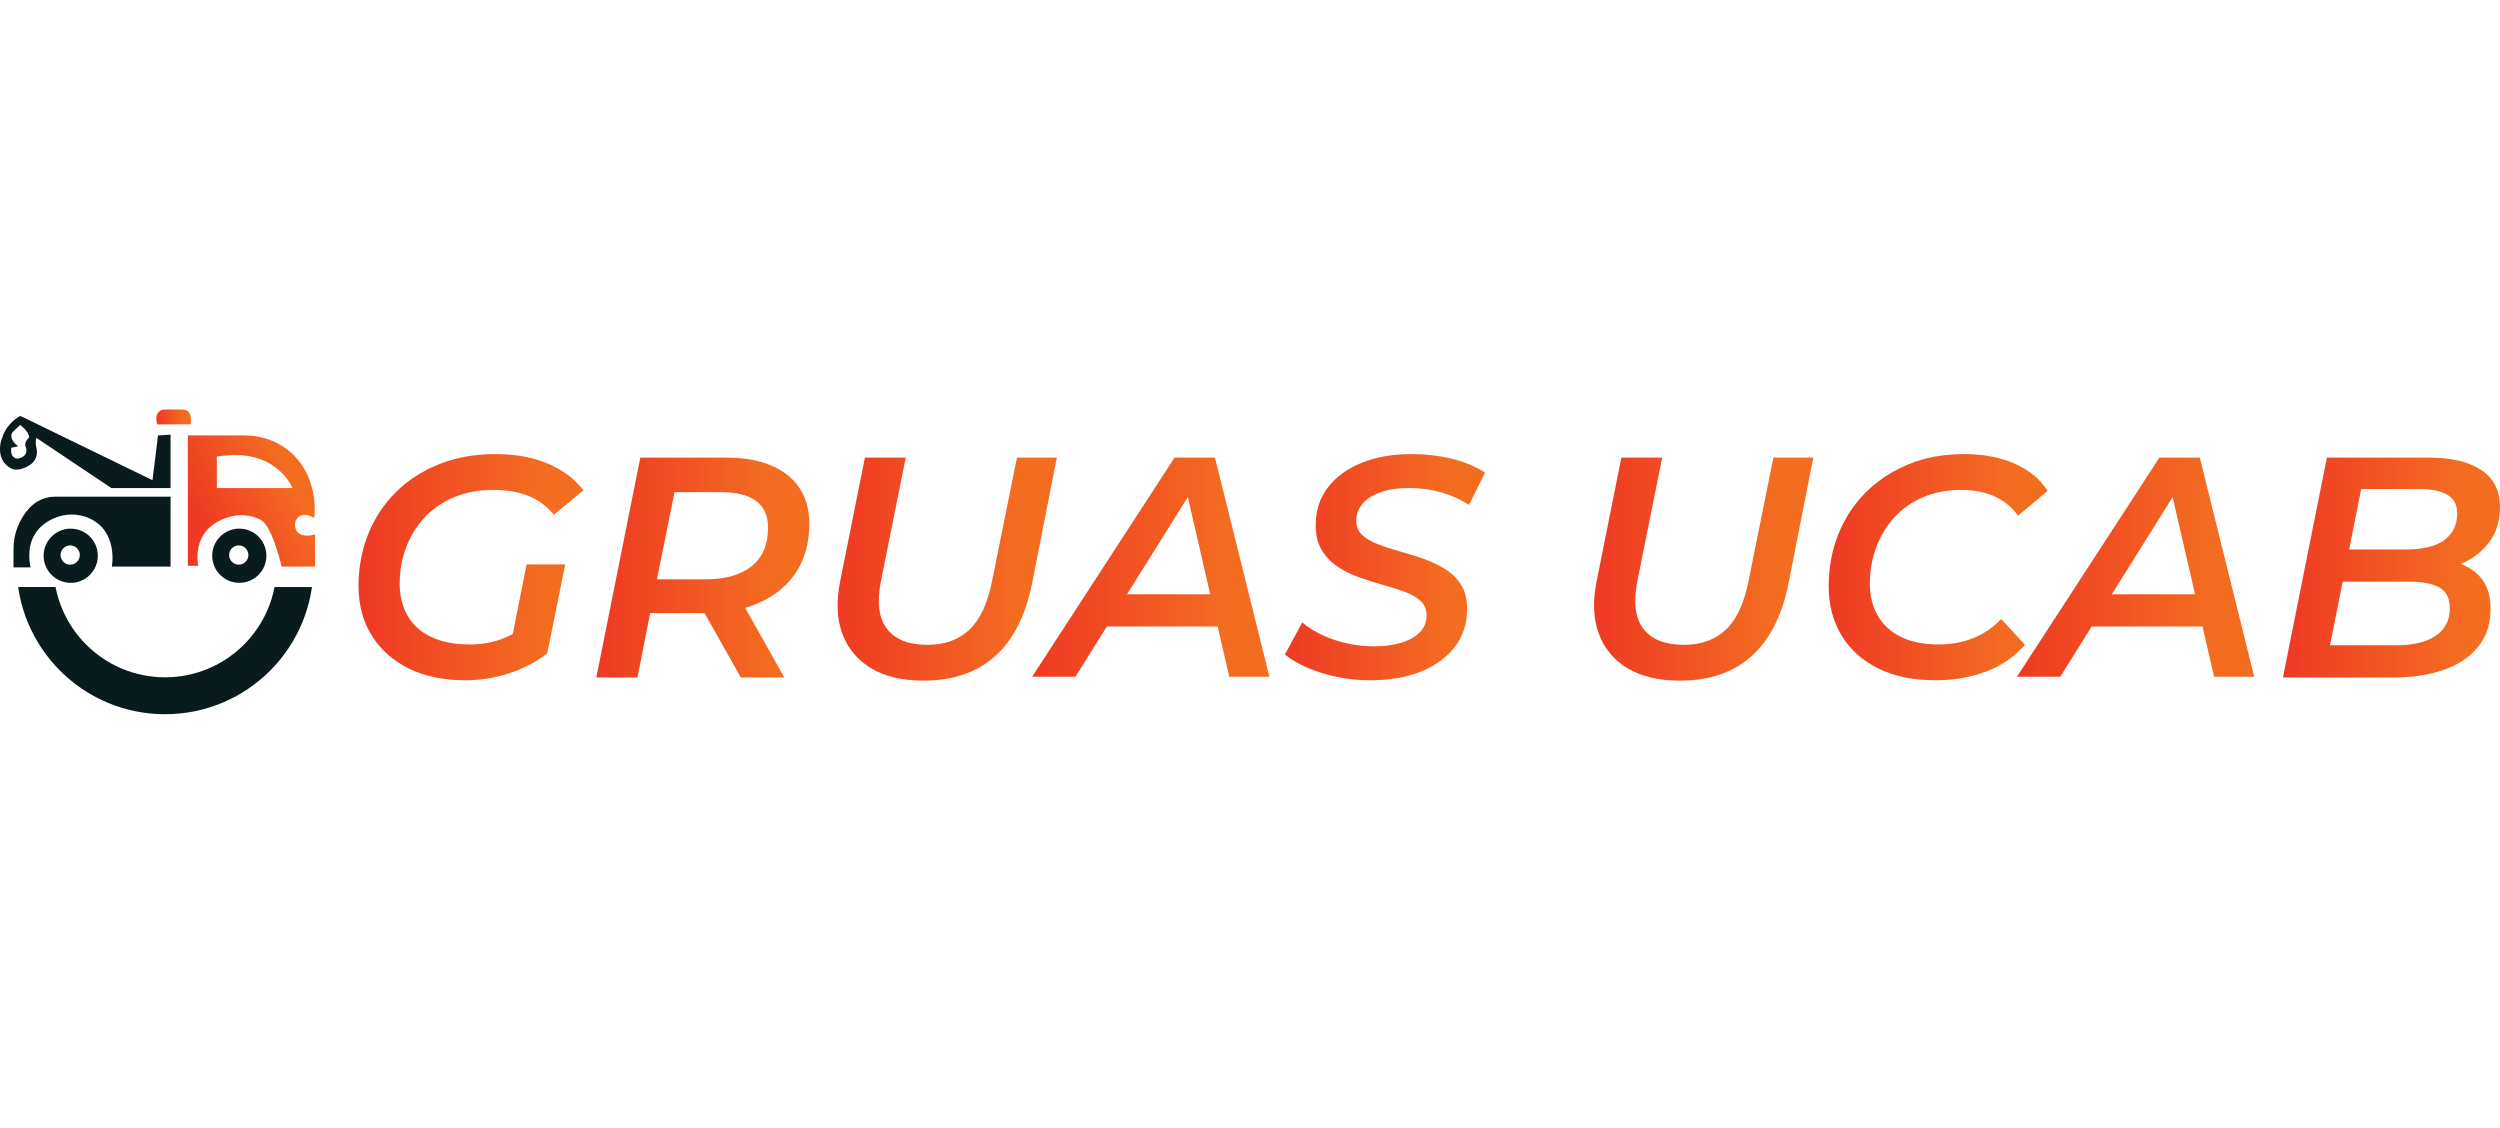
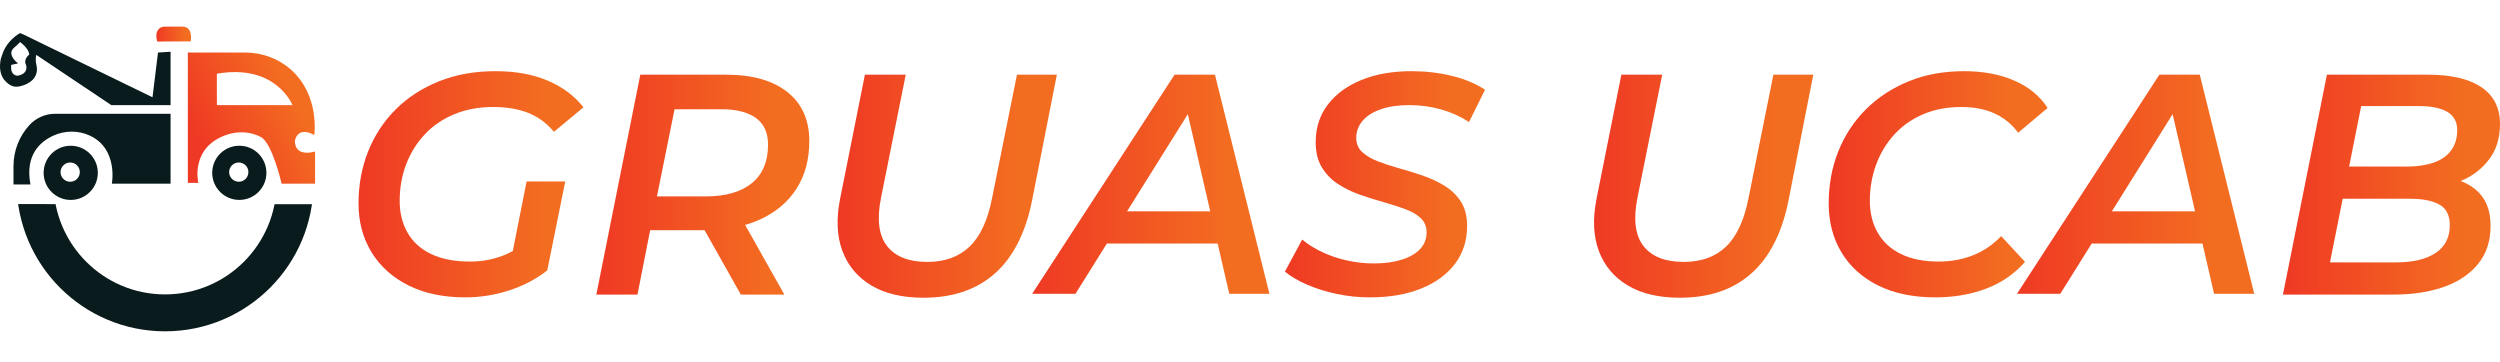
- <svg xmlns="http://www.w3.org/2000/svg" xmlns:xlink="http://www.w3.org/1999/xlink" width="235" height="106" id="Layer_2" data-name="Layer 2" viewBox="0 0 3183.29 393">
+ <svg xmlns="http://www.w3.org/2000/svg" xmlns:xlink="http://www.w3.org/1999/xlink" width="228" height="33" id="Layer_2" data-name="Layer 2" viewBox="0 0 3183.29 393">
  <defs>
    <style>
      .cls-1 {
        fill: url(#linear-gradient-2);
      }

      .cls-2 {
        fill: url(#linear-gradient-10);
      }

      .cls-3, .cls-4 {
        fill: none;
      }

      .cls-5 {
        fill: url(#linear-gradient-4);
      }

      .cls-6 {
        fill: url(#linear-gradient-3);
      }

      .cls-7 {
        fill: url(#linear-gradient-5);
      }

      .cls-8 {
        fill: url(#linear-gradient-8);
      }

      .cls-9 {
        fill: url(#linear-gradient-7);
      }

      .cls-10 {
        fill: url(#linear-gradient-9);
      }

      .cls-11 {
        fill: url(#linear-gradient-11);
      }

      .cls-12 {
        fill: url(#linear-gradient-6);
      }

      .cls-4 {
        stroke: #0a1b1d;
        stroke-miterlimit: 10;
        stroke-width: 47px;
      }

      .cls-13 {
        fill: url(#linear-gradient);
      }

      .cls-14 {
        fill: #0a1b1d;
      }

      .cls-15 {
        clip-path: url(#clippath);
      }
    </style>
    <linearGradient id="linear-gradient" x1="199.07" y1="9.5" x2="243.23" y2="9.5" gradientUnits="userSpaceOnUse">
      <stop offset="0" stop-color="#ef3924" />
      <stop offset=".83" stop-color="#f36d21" />
    </linearGradient>
    <linearGradient id="linear-gradient-2" x1="255.96" y1="148.93" x2="400.22" y2="76.07" xlink:href="#linear-gradient" />
    <clipPath id="clippath">
      <polygon class="cls-3" points="430.14 393 17.18 393 17.92 226 401.4 226.12 430.14 393" />
    </clipPath>
    <linearGradient id="linear-gradient-3" x1="456.52" y1="200.77" x2="742.92" y2="200.77" gradientUnits="userSpaceOnUse">
      <stop offset="0" stop-color="#ef3924" />
      <stop offset=".83" stop-color="#f36d21" />
    </linearGradient>
    <linearGradient id="linear-gradient-4" x1="759.31" y1="201.23" x2="1030.51" y2="201.23" xlink:href="#linear-gradient-3" />
    <linearGradient id="linear-gradient-5" x1="1066.53" y1="203.23" x2="1345.71" y2="203.23" xlink:href="#linear-gradient-3" />
    <linearGradient id="linear-gradient-6" x1="1314.25" y1="200.73" x2="1616.36" y2="200.73" xlink:href="#linear-gradient-3" />
    <linearGradient id="linear-gradient-7" x1="1636.1" x2="1890.9" xlink:href="#linear-gradient-3" />
    <linearGradient id="linear-gradient-8" x1="2029.72" y1="203.23" x2="2308.9" y2="203.23" xlink:href="#linear-gradient-3" />
    <linearGradient id="linear-gradient-9" x1="2328.5" x2="2607.3" xlink:href="#linear-gradient-3" />
    <linearGradient id="linear-gradient-10" x1="2568.23" y1="200.73" x2="2870.35" y2="200.73" xlink:href="#linear-gradient-3" />
    <linearGradient id="linear-gradient-11" x1="2906.89" y1="201.23" x2="3183.29" y2="201.23" xlink:href="#linear-gradient-3" />
  </defs>
  <g id="Layer_1-2" data-name="Layer 1">
    <g>
      <path class="cls-13" d="M200.22,19l42.63-.15S246.35-.04,232.26,0l-23.01.05c-2.91,0-5.73,1.24-7.55,3.51-2.21,2.76-3.84,7.5-1.48,15.44Z" />
      <path class="cls-14" d="M201.18,33l-7,57h0S29.66,9.94,29.66,9.94h0s-4.06-1.7-4.06-1.7h0C16.15,13.36,7.11,23.48,3.56,33.62c-.85,2.44-2.51,7.38-2.51,7.38h0c-4.29,20.74,5.59,29.91,12.38,33.66,3.24,1.79,7.03,2.32,10.66,1.61,8.4-1.65,13.89-4.96,17.47-8.5,4.89-4.84,6.54-11.99,4.87-18.66-1.93-7.7-.24-13.11-.24-13.11,0,0,0,0,0,0l95.57,64s0,0,0,0h75.42s0-.21,0-.21V32h.41s-16,1-16,1c0,0-.41,0-.41,0ZM25.68,19.67s11.41,8.33,11.5,16.04c0,0,0,0,0,0,0,0-7.71,5.81-4.15,12.67h0s4.4,11.3-10.28,14.12h0s-6.69.43-8.26-6.99c-.26-1.24-.41-2.53-.31-3.8v-2.92s0,0,0,0l8.99-2.01s0,0,0,0c0,0-6.75-4.26-8.47-10.92-.76-2.93-.27-5.42,2.28-8.06" />
      <path class="cls-14" d="M217.18,111v89h-74.76s8.5-44.58-28.45-61.39c-14.6-6.64-31.48-6.42-46.08.24-16.87,7.69-36.19,24.76-29.13,62.16h-21.57v-23.53c0-19.24,7.2-37.78,20.17-51.98l.07-.07c8.4-9.19,20.27-14.42,32.72-14.42h147.04Z" />
      <path class="cls-14" d="M90.05,151.71c-19.05,0-34.5,15.45-34.5,34.5s15.45,34.5,34.5,34.5,34.5-15.45,34.5-34.5-15.45-34.5-34.5-34.5ZM89.36,197.57c-6.77,0-12.26-5.49-12.26-12.26s5.49-12.26,12.26-12.26,12.26,5.49,12.26,12.26-5.49,12.26-12.26,12.26Z" />
      <path class="cls-14" d="M304.72,151.69c-19.05,0-34.5,15.45-34.5,34.5s15.45,34.5,34.5,34.5,34.5-15.45,34.5-34.5-15.45-34.5-34.5-34.5ZM304.03,197.54c-6.77,0-12.26-5.49-12.26-12.26s5.49-12.26,12.26-12.26,12.26,5.49,12.26,12.26-5.49,12.26-12.26,12.26Z" />
      <path class="cls-1" d="M375.44,146.01s2.14-20.1,24.73-8c0,0,7.46-50.24-29.84-83.31-16.04-14.22-36.95-21.7-58.39-21.7h-72.76v166h13.41c0,.79-11.45-45.43,36.63-61.45,14.22-4.74,29.84-3.95,43.06,3.12,14.5,7.76,26.31,59.33,26.31,59.33h42.59v-40.99s-25.05,8.27-25.73-13ZM276.18,100l-.07-40.01c75.62-13.12,96.28,40.01,96.28,40.01h-96.21Z" />
      <g class="cls-15">
        <circle class="cls-4" cx="210.18" cy="199" r="165.5" />
      </g>
    </g>
    <g>
      <path class="cls-6" d="M592.52,344.77c-28,0-52.14-5.06-72.4-15.2-20.27-10.13-35.94-24.2-47-42.2-11.07-18-16.6-38.73-16.6-62.2s4.06-45.8,12.2-66.2c8.13-20.4,19.8-38.2,35-53.4,15.2-15.2,33.53-27.13,55-35.8,21.46-8.66,45.4-13,71.8-13s47.86,4,66.8,12c18.93,8,34.13,19.34,45.6,34l-37.6,31.2c-9.34-11.2-20.34-19.26-33-24.2-12.67-4.93-27.4-7.4-44.2-7.4-18.14,0-34.54,3-49.2,9-14.67,6-27.2,14.47-37.6,25.4-10.4,10.94-18.4,23.67-24,38.2-5.6,14.54-8.4,30.2-8.4,47,0,15.2,3.33,28.67,10,40.4,6.66,11.74,16.66,20.8,30,27.2,13.33,6.4,29.86,9.6,49.6,9.6,14.66,0,28.46-2.46,41.4-7.4,12.93-4.93,25.13-12.33,36.6-22.2l20.4,40.8c-13.87,10.94-29.94,19.4-48.2,25.4-18.27,6-37,9-56.2,9ZM649.72,302.03l20.8-104.8h49.2l-22.8,112.8-47.2-8Z" />
      <path class="cls-5" d="M759.31,341.23l56-280h108.8c33.86,0,60.06,7.4,78.6,22.2,18.53,14.8,27.8,35.54,27.8,62.2,0,23.47-5.4,43.67-16.2,60.6-10.8,16.94-26.2,30-46.2,39.2-20,9.2-43.74,13.8-71.2,13.8h-91.2l26.8-23.6-20.8,105.6h-52.4ZM831.43,241.38l-17.57-25.16h84.65c25.29,0,44.85-5.59,58.69-16.77,13.84-11.18,20.76-27.55,20.76-49.11,0-15.17-5.13-26.48-15.37-33.94-10.25-7.45-24.95-11.18-44.12-11.18h-81.45l27.15-25.95-32.74,162.11ZM943.32,341.23l-57.43-102h55.42l57.42,102h-55.42Z" />
      <path class="cls-7" d="M1175.71,345.23c-26.67,0-48.74-5.2-66.2-15.6-17.47-10.4-29.74-25-36.8-43.8-7.07-18.8-8.07-41-3-66.6l31.6-158h52l-31.6,157.2c-5.34,27.2-2.74,47.54,7.8,61,10.53,13.47,27.66,20.2,51.4,20.2,22.13,0,40-6.46,53.6-19.4,13.6-12.93,23.2-33.66,28.8-62.2l31.6-156.8h50.8l-31.6,160.4c-8.27,41.07-24,71.94-47.2,92.6-23.2,20.67-53.6,31-91.2,31Z" />
      <path class="cls-12" d="M1314.25,340.23l181.35-279h51.42l69.35,279h-51.14l-58.35-253h20.78l-158.27,253h-55.14ZM1384.47,276.23l22.11-41h151.54l6.83,41h-180.48Z" />
      <path class="cls-9" d="M1744.5,344.77c-14.67,0-28.87-1.47-42.6-4.4-13.74-2.93-26.27-6.86-37.6-11.8-11.34-4.93-20.74-10.46-28.2-16.6l22-40.8c7.73,6.4,16.53,11.87,26.4,16.4,9.86,4.54,20.33,8,31.4,10.4,11.06,2.4,22.2,3.6,33.4,3.6,13.6,0,25.46-1.6,35.6-4.8,10.13-3.2,17.93-7.73,23.4-13.6,5.46-5.86,8.2-12.93,8.2-21.2,0-7.46-2.54-13.53-7.6-18.2-5.07-4.66-11.8-8.53-20.2-11.6-8.4-3.06-17.6-6-27.6-8.8-10-2.8-20.07-6-30.2-9.6-10.14-3.6-19.34-8.13-27.6-13.6-8.27-5.46-15-12.46-20.2-21-5.2-8.53-7.8-19.2-7.8-32,0-18.4,5.13-34.33,15.4-47.8,10.26-13.46,24.53-23.93,42.8-31.4,18.26-7.46,39.53-11.2,63.8-11.2,18.13,0,35.33,2,51.6,6,16.26,4,30.26,9.87,42,17.6l-20.4,41.2c-10.4-6.93-22.14-12.26-35.2-16-13.07-3.73-26.67-5.6-40.8-5.6s-25.87,1.74-36,5.2c-10.14,3.47-17.87,8.27-23.2,14.4-5.34,6.14-8.14,13.34-8.4,21.6,0,7.74,2.53,13.94,7.6,18.6,5.06,4.67,11.73,8.6,20,11.8,8.26,3.2,17.46,6.2,27.6,9,10.13,2.8,20.2,5.94,30.2,9.4,10,3.47,19.26,7.87,27.8,13.2,8.53,5.34,15.33,12.07,20.4,20.2,5.06,8.14,7.6,18.34,7.6,30.6,0,18.4-5.14,34.4-15.4,48-10.27,13.6-24.67,24.14-43.2,31.6-18.54,7.46-40.2,11.2-65,11.2Z" />
      <path class="cls-8" d="M2138.9,345.23c-26.67,0-48.74-5.2-66.2-15.6-17.47-10.4-29.74-25-36.8-43.8-7.07-18.8-8.07-41-3-66.6l31.6-158h52l-31.6,157.2c-5.34,27.2-2.74,47.54,7.8,61,10.53,13.47,27.66,20.2,51.4,20.2,22.13,0,40-6.46,53.6-19.4,13.6-12.93,23.2-33.66,28.8-62.2l31.6-156.8h50.8l-31.6,160.4c-8.27,41.07-24,71.94-47.2,92.6-23.2,20.67-53.6,31-91.2,31Z" />
      <path class="cls-10" d="M2464.5,344.77c-28.54,0-52.94-5.06-73.2-15.2-20.27-10.13-35.8-24.2-46.6-42.2-10.8-18-16.2-38.73-16.2-62.2s4.06-45.8,12.2-66.2c8.13-20.4,19.8-38.2,35-53.4,15.2-15.2,33.33-27.13,54.4-35.8,21.06-8.66,44.66-13,70.8-13,24.26,0,45.6,4,64,12,18.4,8,32.53,19.6,42.4,34.8l-37.6,31.6c-7.74-10.66-17.6-18.8-29.6-24.4s-26.27-8.4-42.8-8.4c-17.87,0-34,3.07-48.4,9.2-14.4,6.14-26.67,14.74-36.8,25.8-10.14,11.07-17.87,23.87-23.2,38.4-5.34,14.54-8,29.94-8,46.2,0,15.2,3.33,28.67,10,40.4,6.66,11.74,16.53,20.8,29.6,27.2,13.06,6.4,29.06,9.6,48,9.6,15.73,0,30.33-2.66,43.8-8,13.46-5.33,25.4-13.46,35.8-24.4l30.4,32.8c-13.6,15.47-30.2,26.87-49.8,34.2-19.6,7.33-41,11-64.2,11Z" />
      <path class="cls-2" d="M2568.23,340.23l181.35-279h51.42l69.35,279h-51.14l-58.35-253h20.78l-158.27,253h-55.14ZM2638.45,276.23l22.11-41h151.54l6.83,41h-180.48Z" />
      <path class="cls-11" d="M2906.89,341.23l56-280h129.2c29.33,0,51.86,5.34,67.6,16,15.73,10.67,23.6,26.27,23.6,46.8,0,17.6-4.47,32.4-13.4,44.4-8.94,12-20.4,21.07-34.4,27.2-14,6.14-29,9.2-45,9.2l10-13.6c21.06,0,38.13,5.27,51.2,15.8,13.06,10.54,19.6,25.94,19.6,46.2s-5.27,35.74-15.8,48.8c-10.54,13.07-25.07,22.87-43.6,29.4-18.54,6.54-40.07,9.8-64.6,9.8h-140.4ZM2966.83,300.23h83.98c21.65,0,38.49-4.01,50.52-12.03,12.03-8.02,18.04-19.78,18.04-35.29,0-12.56-4.41-21.32-13.23-26.27-8.82-4.94-21.25-7.42-37.29-7.42h-93.22l8.12-41h81.22c12.77,0,24-1.66,33.71-4.99,9.71-3.32,17.16-8.51,22.34-15.56,5.19-7.04,7.78-15.62,7.78-25.73,0-10.63-4.19-18.41-12.57-23.34-8.38-4.92-20.28-7.38-35.71-7.38h-73.98l-39.72,199Z" />
    </g>
  </g>
</svg>
